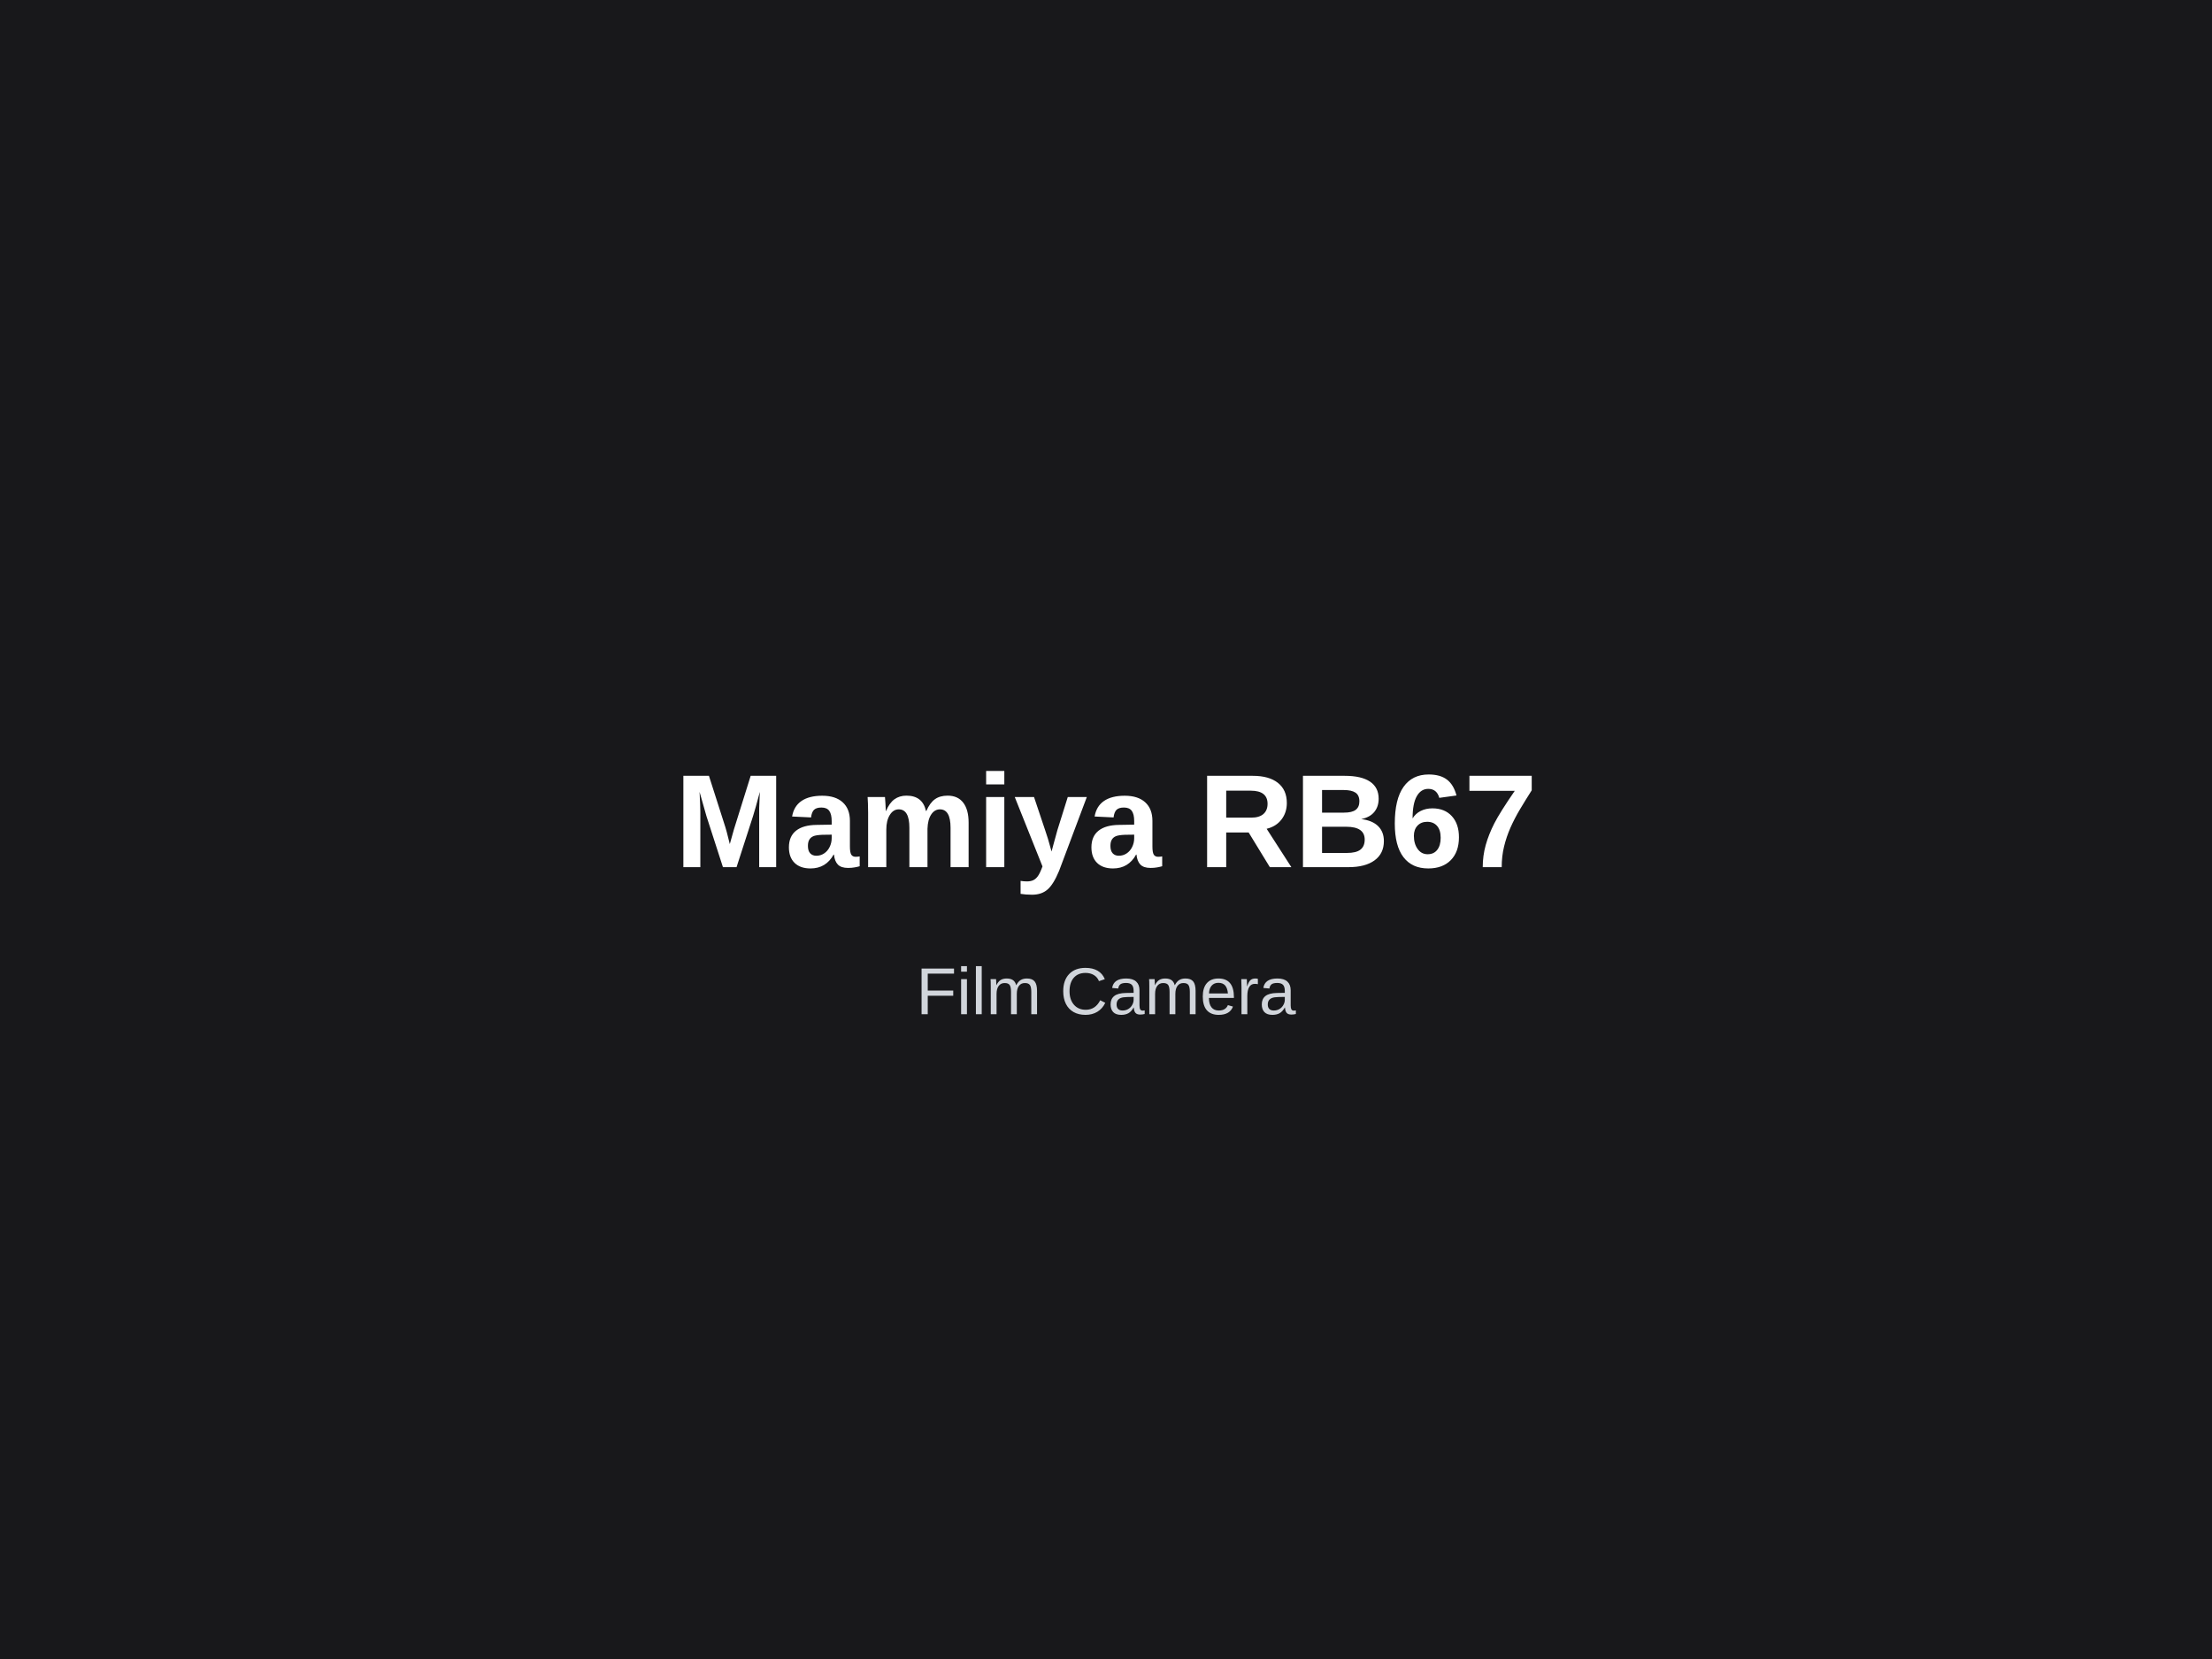
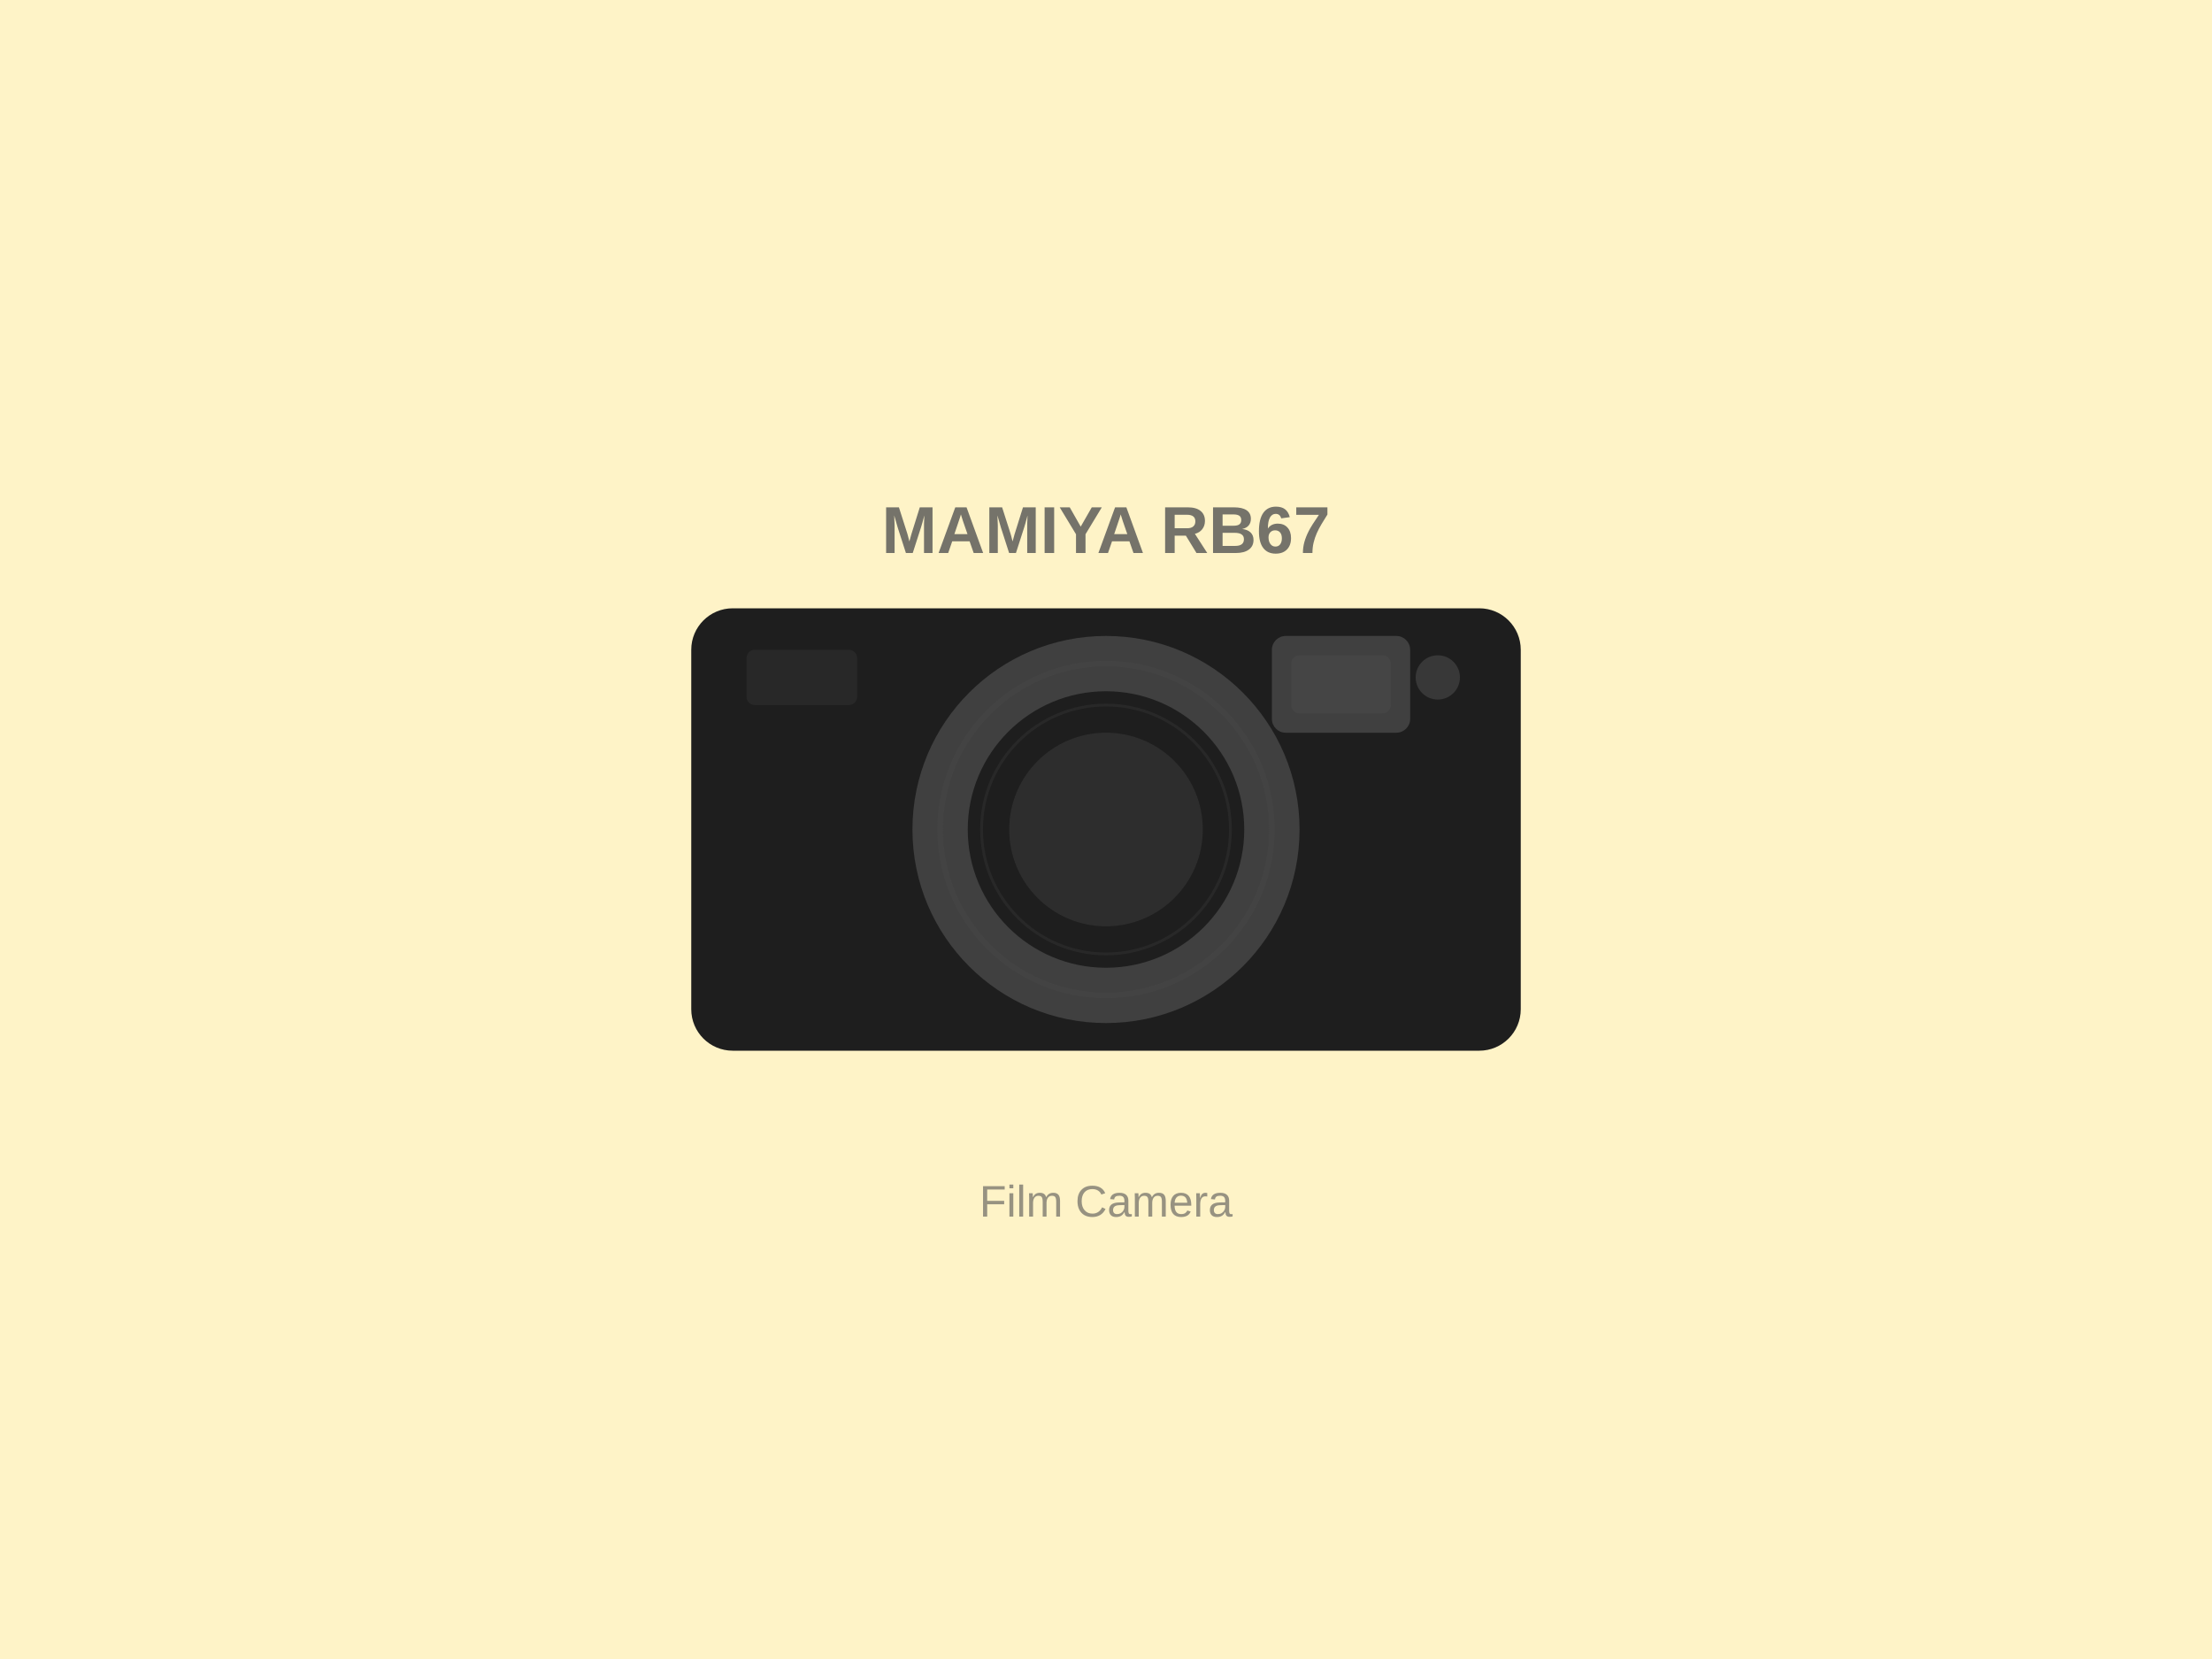
<svg xmlns="http://www.w3.org/2000/svg" width="800" height="600">
-   <rect width="800" height="600" fill="#18181b" />
-   <text x="50%" y="50%" font-family="Arial, sans-serif" font-size="48" font-weight="bold" fill="white" text-anchor="middle" dominant-baseline="middle">
-     Mamiya RB67
-   </text>
-   <text x="50%" y="60%" font-family="Arial, sans-serif" font-size="24" fill="#d1d5db" text-anchor="middle" dominant-baseline="middle">
-     Film Camera
-   </text>
+   <rect width="800" height="600" fill="#fef3c7" />
+   <g transform="translate(400, 300)">
+     <rect x="-150" y="-80" width="300" height="160" fill="#1e1e1e" rx="15" />
+     <circle cx="0" cy="0" r="70" fill="#404040" />
+     <circle cx="0" cy="0" r="50" fill="#1e1e1e" />
+     <circle cx="0" cy="0" r="35" fill="#525252" opacity="0.3" />
+     <circle cx="0" cy="0" r="60" fill="none" stroke="#525252" stroke-width="2" opacity="0.2" />
+     <circle cx="0" cy="0" r="45" fill="none" stroke="#525252" stroke-width="1" opacity="0.2" />
+     <rect x="60" y="-70" width="50" height="35" fill="#404040" rx="5" />
+     <rect x="67" y="-63" width="36" height="21" fill="#525252" opacity="0.3" rx="3" />
+     <circle cx="120" cy="-55" r="8" fill="#525252" opacity="0.5" />
+     <rect x="-130" y="-65" width="40" height="20" fill="#525252" opacity="0.2" rx="3" />
+     <text x="0" y="-100" font-family="Arial, sans-serif" font-size="24" fill="#525252" text-anchor="middle" font-weight="bold" opacity="0.8">MAMIYA RB67</text>
+     <text x="0" y="140" font-family="Arial, sans-serif" font-size="16" fill="#525252" text-anchor="middle" opacity="0.6">Film Camera</text>
+   </g>
</svg>
